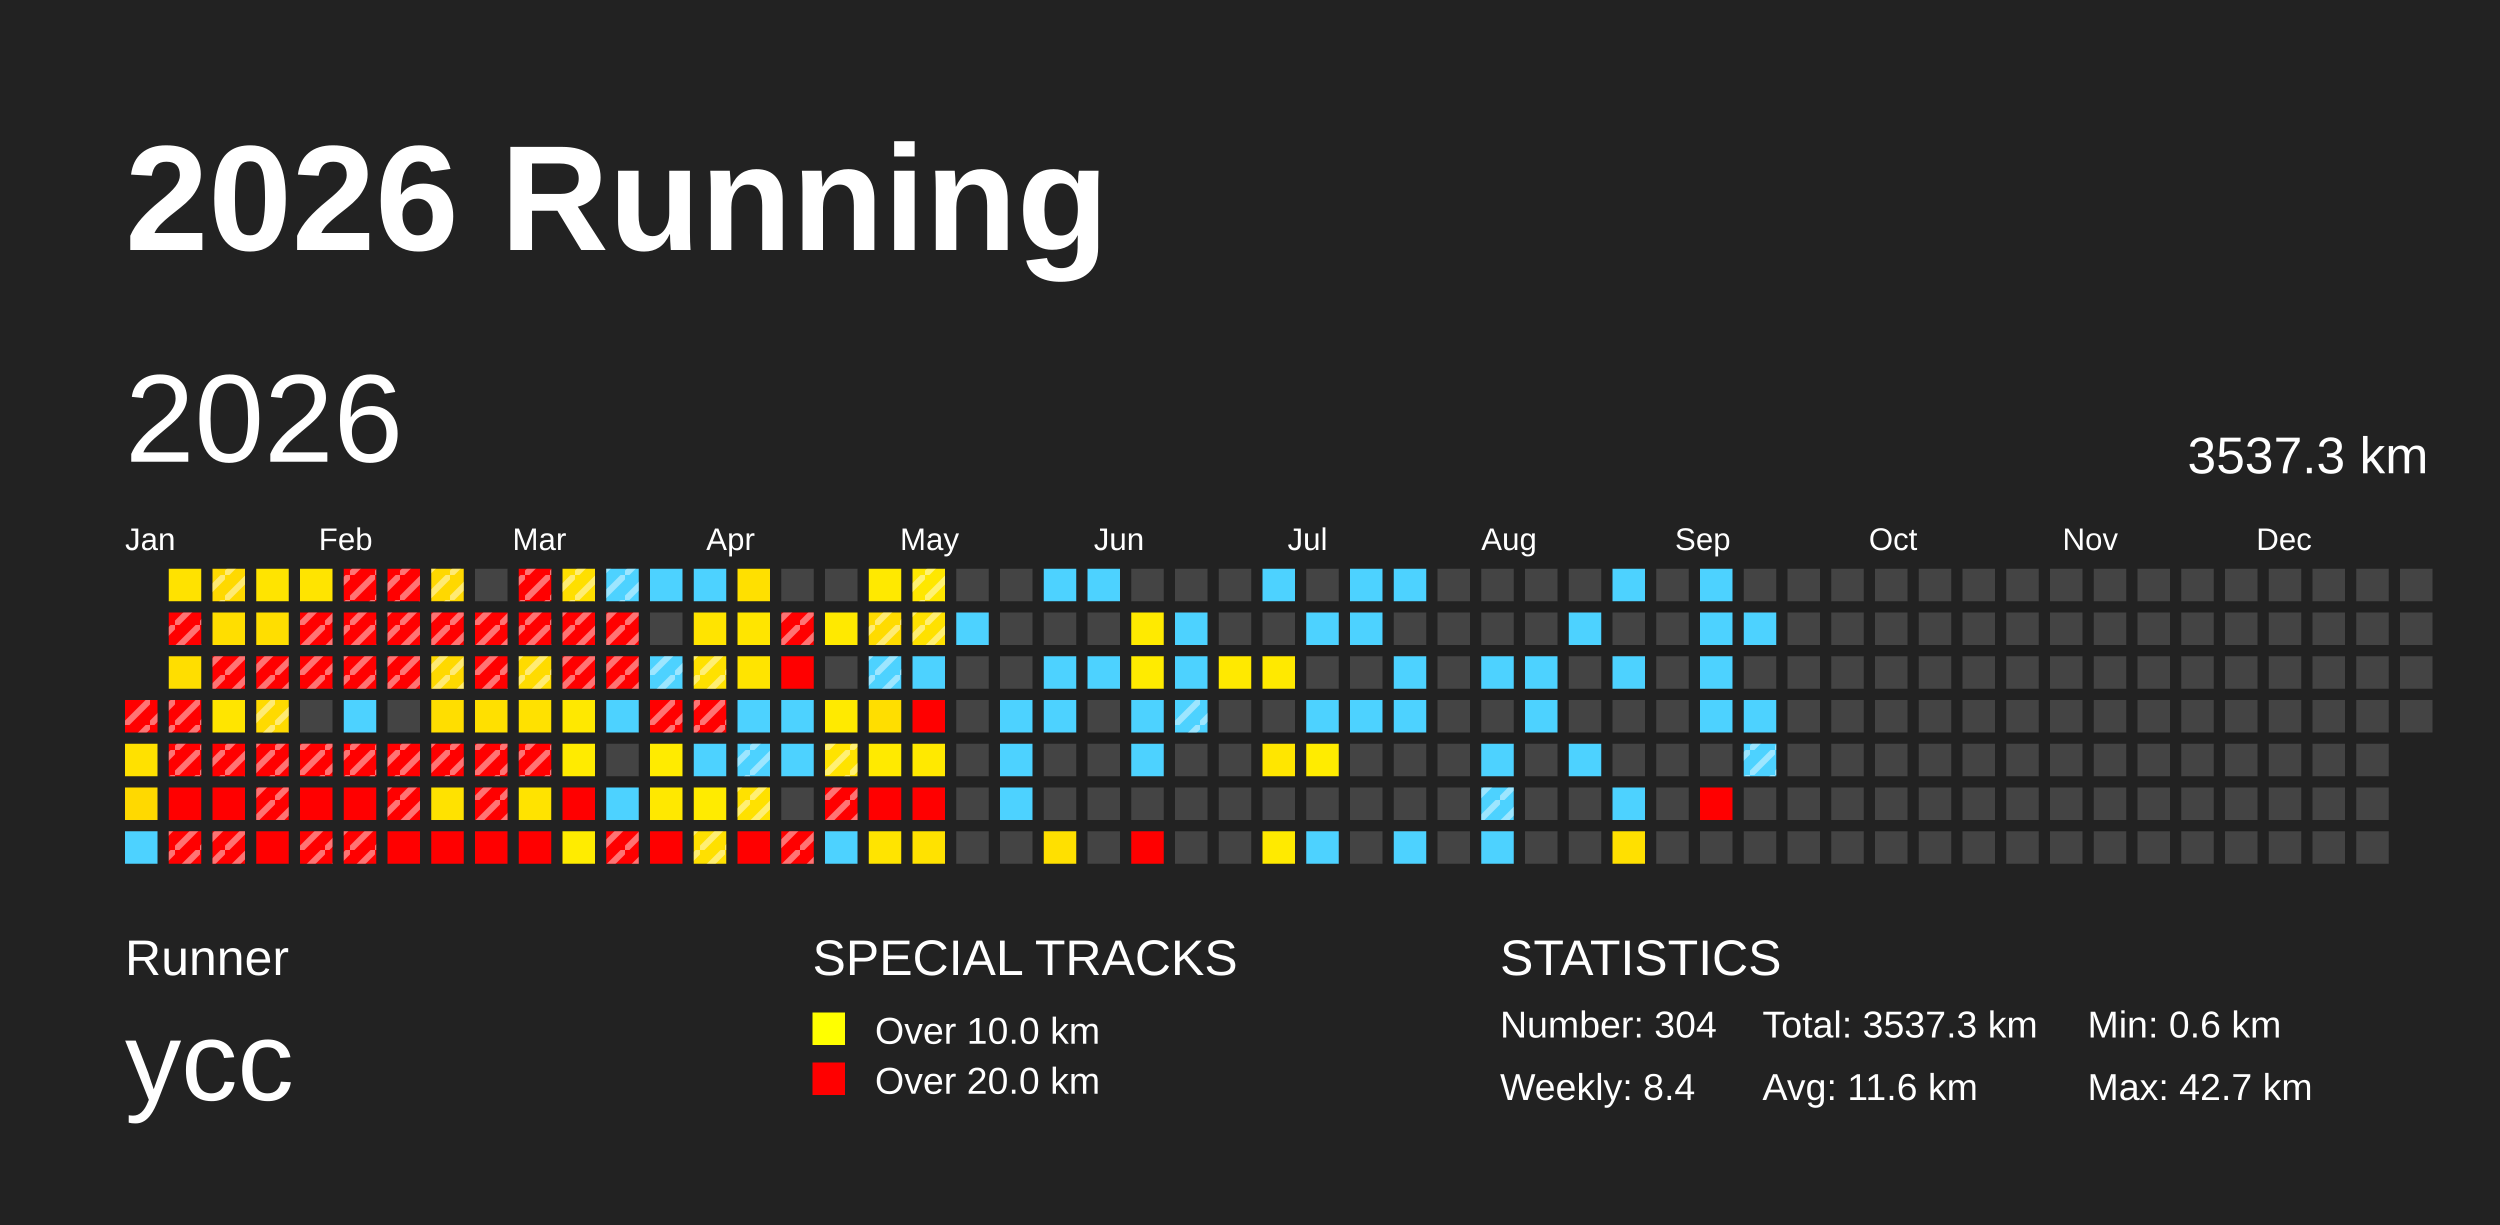
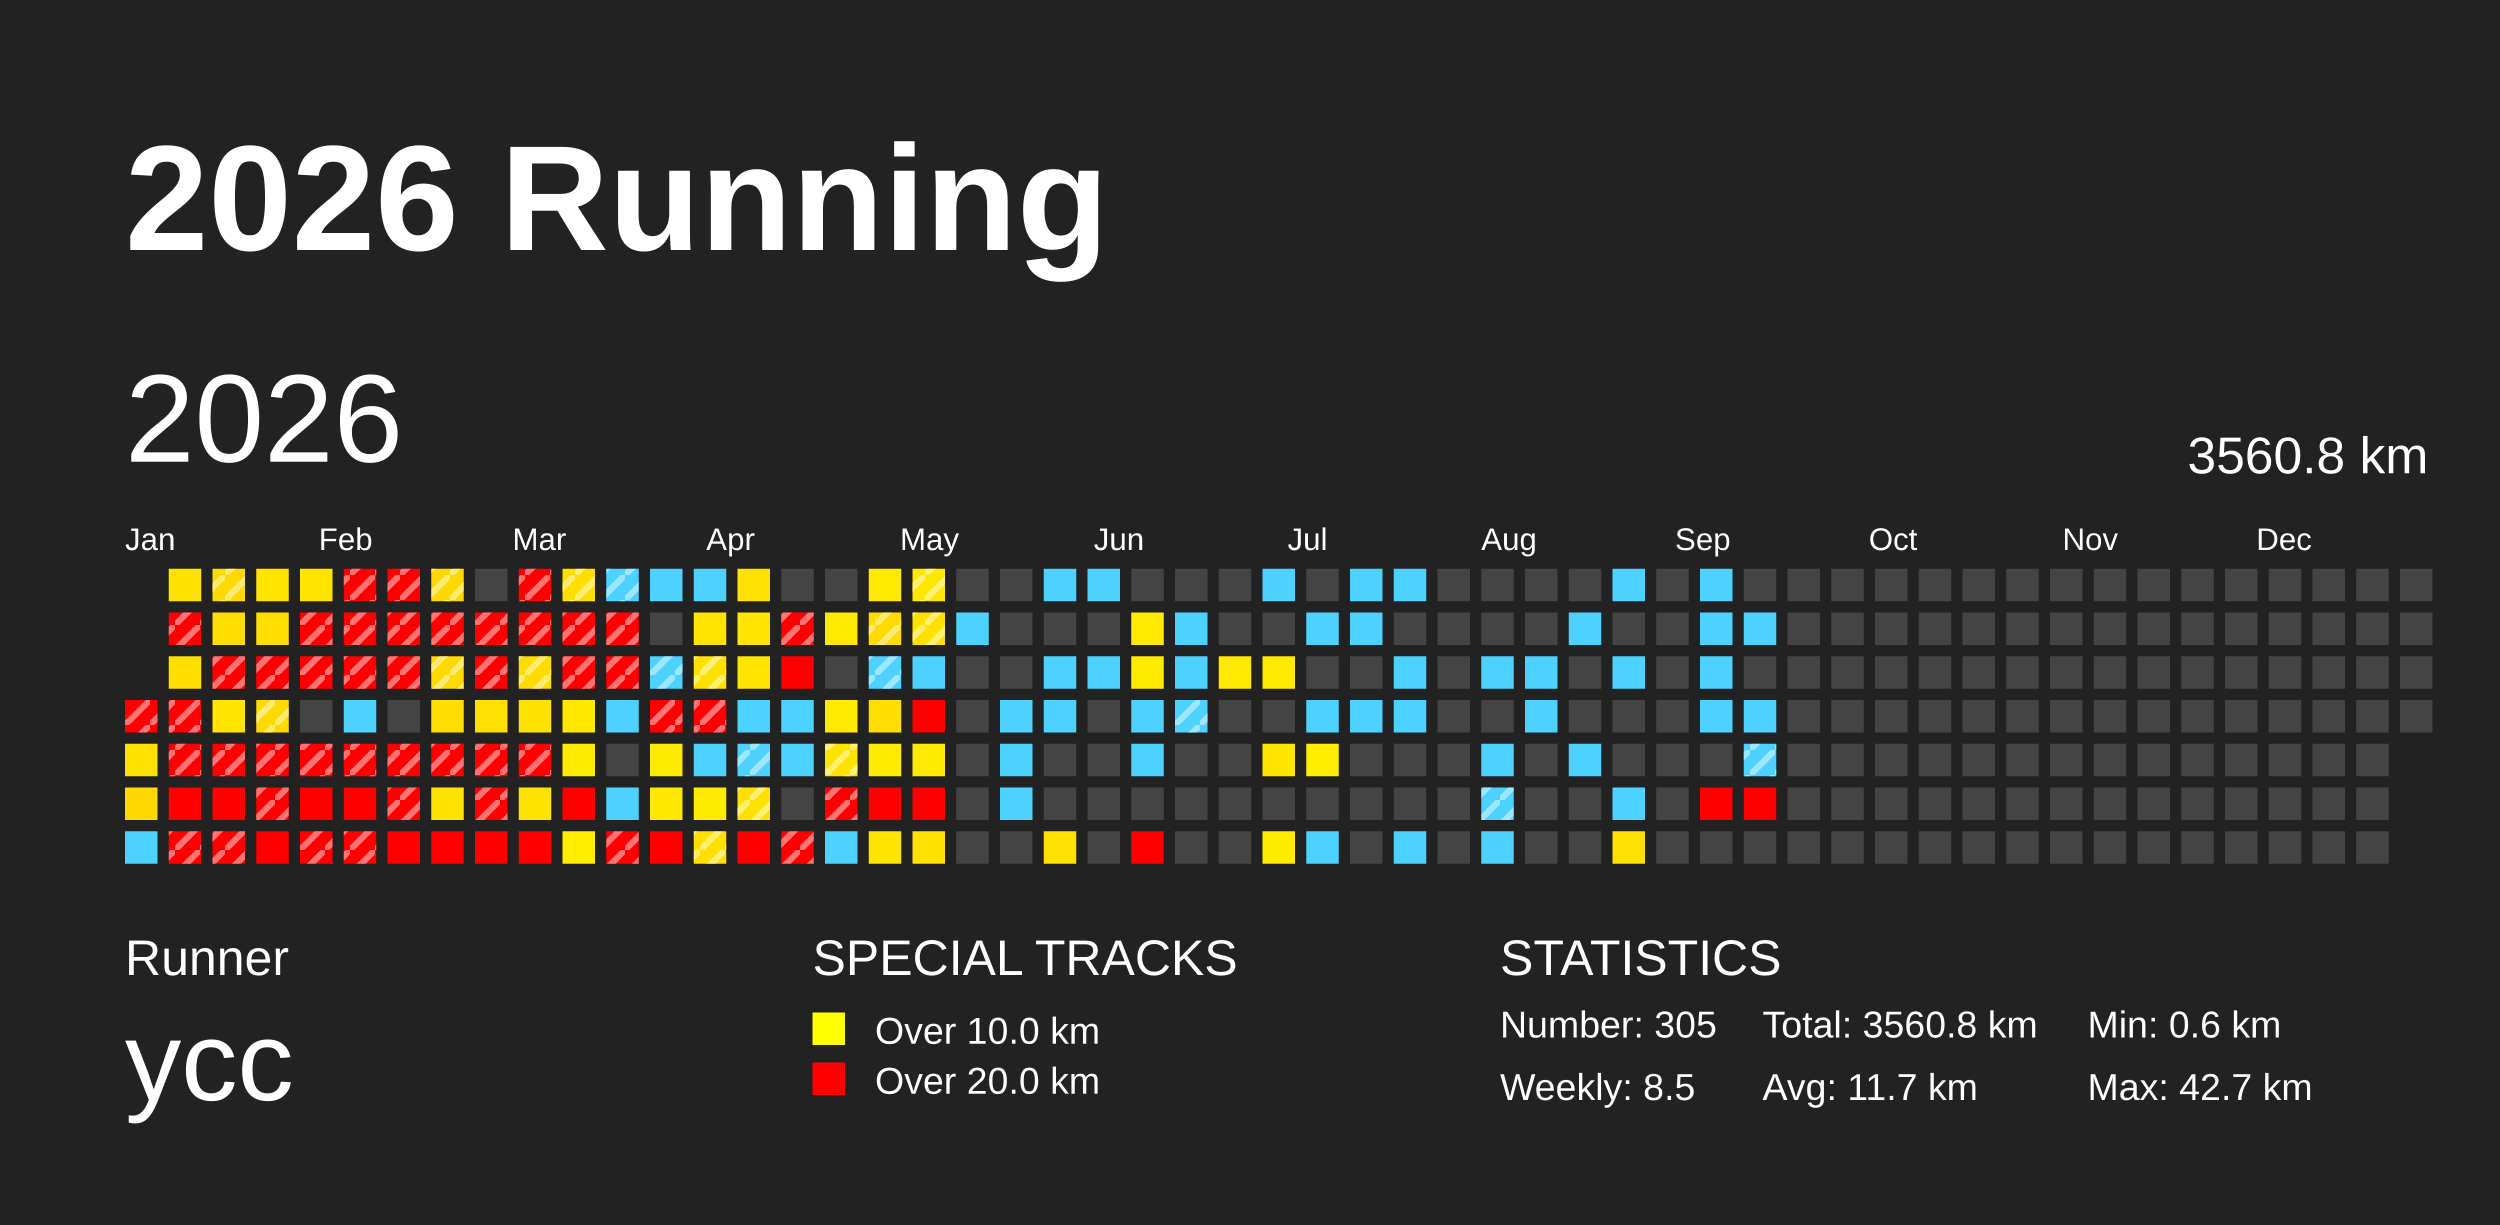
<svg xmlns="http://www.w3.org/2000/svg" baseProfile="full" height="98mm" version="1.1" viewBox="0,0,200,98" width="200mm">
  <defs>
    <pattern height="2" id="indoor-stripe" patternUnits="userSpaceOnUse" width="2">
      <line stroke="white" stroke-opacity="0.45" stroke-width="0.5" x1="0" x2="2" y1="2" y2="0" />
    </pattern>
  </defs>
  <rect fill="#222222" height="98" width="200" x="0" y="0" />
  <text fill="#FFFFFF" style="font-size:12px; font-family:Arial; font-weight:bold;" x="10" y="20">2026 Running</text>
  <text fill="#FFFFFF" style="font-size:4px; font-family:Arial" x="10" y="78">Runner</text>
  <text fill="#FFFFFF" style="font-size:9px; font-family:Arial" x="10" y="88">ycc</text>
  <text fill="#FFFFFF" style="font-size:4px; font-family:Arial" x="65" y="78">SPECIAL TRACKS</text>
  <rect fill="yellow" height="2.6" width="2.6" x="65" y="81" />
  <text fill="#FFFFFF" style="font-size:3px; font-family:Arial" x="70" y="83.5">Over 10.0 km</text>
  <rect fill="red" height="2.6" width="2.6" x="65" y="85" />
  <text fill="#FFFFFF" style="font-size:3px; font-family:Arial" x="70" y="87.5">Over 20.0 km</text>
  <text fill="#FFFFFF" style="font-size:4px; font-family:Arial" x="120" y="78">STATISTICS</text>
-   <text fill="#FFFFFF" style="font-size:3px; font-family:Arial" x="120" y="83">Number: 304</text>
-   <text fill="#FFFFFF" style="font-size:3px; font-family:Arial" x="120" y="88">Weekly: 8.4</text>
-   <text fill="#FFFFFF" style="font-size:3px; font-family:Arial" x="141" y="83">Total: 3537.3 km</text>
-   <text fill="#FFFFFF" style="font-size:3px; font-family:Arial" x="141" y="88">Avg: 11.6 km</text>
+   <text fill="#FFFFFF" style="font-size:3px; font-family:Arial" x="120" y="83">Number: 305</text>
+   <text fill="#FFFFFF" style="font-size:3px; font-family:Arial" x="120" y="88">Weekly: 8.5</text>
+   <text fill="#FFFFFF" style="font-size:3px; font-family:Arial" x="141" y="83">Total: 3560.8 km</text>
+   <text fill="#FFFFFF" style="font-size:3px; font-family:Arial" x="141" y="88">Avg: 11.7 km</text>
  <text fill="#FFFFFF" style="font-size:3px; font-family:Arial" x="167" y="83">Min: 0.6 km</text>
  <text fill="#FFFFFF" style="font-size:3px; font-family:Arial" x="167" y="88">Max: 42.7 km</text>
  <text dominant-baseline="hanging" fill="#FFFFFF" style="font-size:10.0px; font-family:Arial;" x="10" y="30">2026</text>
-   <text dominant-baseline="hanging" fill="#FFFFFF" style="font-size:4.125px; font-family:Arial;" x="175" y="35">3537.3 km</text>
+   <text dominant-baseline="hanging" fill="#FFFFFF" style="font-size:4.125px; font-family:Arial;" x="175" y="35">3560.8 km</text>
  <text fill="#FFFFFF" style="font-size:2.5px; font-family:Arial" x="10.0" y="44">Jan</text>
  <text fill="#FFFFFF" style="font-size:2.5px; font-family:Arial" x="25.5" y="44">Feb</text>
  <text fill="#FFFFFF" style="font-size:2.5px; font-family:Arial" x="41.0" y="44">Mar</text>
  <text fill="#FFFFFF" style="font-size:2.5px; font-family:Arial" x="56.5" y="44">Apr</text>
  <text fill="#FFFFFF" style="font-size:2.5px; font-family:Arial" x="72.0" y="44">May</text>
  <text fill="#FFFFFF" style="font-size:2.5px; font-family:Arial" x="87.5" y="44">Jun</text>
  <text fill="#FFFFFF" style="font-size:2.5px; font-family:Arial" x="103.0" y="44">Jul</text>
  <text fill="#FFFFFF" style="font-size:2.5px; font-family:Arial" x="118.5" y="44">Aug</text>
  <text fill="#FFFFFF" style="font-size:2.5px; font-family:Arial" x="134.0" y="44">Sep</text>
  <text fill="#FFFFFF" style="font-size:2.5px; font-family:Arial" x="149.5" y="44">Oct</text>
  <text fill="#FFFFFF" style="font-size:2.5px; font-family:Arial" x="165.0" y="44">Nov</text>
  <text fill="#FFFFFF" style="font-size:2.5px; font-family:Arial" x="180.5" y="44">Dec</text>
  <rect fill="red" height="2.6" width="2.6" x="10.0" y="56.0" />
  <rect fill="url(#indoor-stripe)" height="2.6" width="2.6" x="10.0" y="56.0" />
  <rect fill="#ffe100" height="2.6" width="2.6" x="10.0" y="59.5" />
  <rect fill="#ffd900" height="2.6" width="2.6" x="10.0" y="63.0" />
  <rect fill="#4dd2ff" height="2.6" width="2.6" x="10.0" y="66.5" />
  <rect fill="#ffe200" height="2.6" width="2.6" x="13.5" y="45.5" />
  <rect fill="red" height="2.6" width="2.6" x="13.5" y="49.0" />
  <rect fill="url(#indoor-stripe)" height="2.6" width="2.6" x="13.5" y="49.0" />
  <rect fill="#ffde00" height="2.6" width="2.6" x="13.5" y="52.5" />
  <rect fill="red" height="2.6" width="2.6" x="13.5" y="56.0" />
  <rect fill="url(#indoor-stripe)" height="2.6" width="2.6" x="13.5" y="56.0" />
  <rect fill="red" height="2.6" width="2.6" x="13.5" y="59.5" />
  <rect fill="url(#indoor-stripe)" height="2.6" width="2.6" x="13.5" y="59.5" />
  <rect fill="red" height="2.6" width="2.6" x="13.5" y="63.0" />
  <rect fill="red" height="2.6" width="2.6" x="13.5" y="66.5" />
  <rect fill="url(#indoor-stripe)" height="2.6" width="2.6" x="13.5" y="66.5" />
  <rect fill="#ffd900" height="2.6" width="2.6" x="17.0" y="45.5" />
  <rect fill="url(#indoor-stripe)" height="2.6" width="2.6" x="17.0" y="45.5" />
  <rect fill="#ffde00" height="2.6" width="2.6" x="17.0" y="49.0" />
  <rect fill="red" height="2.6" width="2.6" x="17.0" y="52.5" />
  <rect fill="url(#indoor-stripe)" height="2.6" width="2.6" x="17.0" y="52.5" />
  <rect fill="#ffe500" height="2.6" width="2.6" x="17.0" y="56.0" />
  <rect fill="red" height="2.6" width="2.6" x="17.0" y="59.5" />
  <rect fill="url(#indoor-stripe)" height="2.6" width="2.6" x="17.0" y="59.5" />
  <rect fill="red" height="2.6" width="2.6" x="17.0" y="63.0" />
  <rect fill="red" height="2.6" width="2.6" x="17.0" y="66.5" />
  <rect fill="url(#indoor-stripe)" height="2.6" width="2.6" x="17.0" y="66.5" />
  <rect fill="#ffe400" height="2.6" width="2.6" x="20.5" y="45.5" />
  <rect fill="#ffde00" height="2.6" width="2.6" x="20.5" y="49.0" />
  <rect fill="red" height="2.6" width="2.6" x="20.5" y="52.5" />
  <rect fill="url(#indoor-stripe)" height="2.6" width="2.6" x="20.5" y="52.5" />
  <rect fill="#ffda00" height="2.6" width="2.6" x="20.5" y="56.0" />
  <rect fill="url(#indoor-stripe)" height="2.6" width="2.6" x="20.5" y="56.0" />
  <rect fill="red" height="2.6" width="2.6" x="20.5" y="59.5" />
  <rect fill="url(#indoor-stripe)" height="2.6" width="2.6" x="20.5" y="59.5" />
  <rect fill="red" height="2.6" width="2.6" x="20.5" y="63.0" />
  <rect fill="url(#indoor-stripe)" height="2.6" width="2.6" x="20.5" y="63.0" />
  <rect fill="red" height="2.6" width="2.6" x="20.5" y="66.5" />
  <rect fill="#ffe400" height="2.6" width="2.6" x="24.0" y="45.5" />
  <rect fill="red" height="2.6" width="2.6" x="24.0" y="49.0" />
  <rect fill="url(#indoor-stripe)" height="2.6" width="2.6" x="24.0" y="49.0" />
  <rect fill="red" height="2.6" width="2.6" x="24.0" y="52.5" />
  <rect fill="url(#indoor-stripe)" height="2.6" width="2.6" x="24.0" y="52.5" />
  <rect fill="#444444" height="2.6" width="2.6" x="24.0" y="56.0" />
  <rect fill="red" height="2.6" width="2.6" x="24.0" y="59.5" />
  <rect fill="url(#indoor-stripe)" height="2.6" width="2.6" x="24.0" y="59.5" />
  <rect fill="red" height="2.6" width="2.6" x="24.0" y="63.0" />
  <rect fill="red" height="2.6" width="2.6" x="24.0" y="66.5" />
  <rect fill="url(#indoor-stripe)" height="2.6" width="2.6" x="24.0" y="66.5" />
  <rect fill="red" height="2.6" width="2.6" x="27.5" y="45.5" />
  <rect fill="url(#indoor-stripe)" height="2.6" width="2.6" x="27.5" y="45.5" />
  <rect fill="red" height="2.6" width="2.6" x="27.5" y="49.0" />
  <rect fill="url(#indoor-stripe)" height="2.6" width="2.6" x="27.5" y="49.0" />
  <rect fill="red" height="2.6" width="2.6" x="27.5" y="52.5" />
  <rect fill="url(#indoor-stripe)" height="2.6" width="2.6" x="27.5" y="52.5" />
  <rect fill="#4dd2ff" height="2.6" width="2.6" x="27.5" y="56.0" />
  <rect fill="red" height="2.6" width="2.6" x="27.5" y="59.5" />
  <rect fill="url(#indoor-stripe)" height="2.6" width="2.6" x="27.5" y="59.5" />
  <rect fill="red" height="2.6" width="2.6" x="27.5" y="63.0" />
  <rect fill="red" height="2.6" width="2.6" x="27.5" y="66.5" />
  <rect fill="url(#indoor-stripe)" height="2.6" width="2.6" x="27.5" y="66.5" />
  <rect fill="red" height="2.6" width="2.6" x="31.0" y="45.5" />
  <rect fill="url(#indoor-stripe)" height="2.6" width="2.6" x="31.0" y="45.5" />
  <rect fill="red" height="2.6" width="2.6" x="31.0" y="49.0" />
  <rect fill="url(#indoor-stripe)" height="2.6" width="2.6" x="31.0" y="49.0" />
  <rect fill="red" height="2.6" width="2.6" x="31.0" y="52.5" />
  <rect fill="url(#indoor-stripe)" height="2.6" width="2.6" x="31.0" y="52.5" />
  <rect fill="#444444" height="2.6" width="2.6" x="31.0" y="56.0" />
  <rect fill="red" height="2.6" width="2.6" x="31.0" y="59.5" />
  <rect fill="url(#indoor-stripe)" height="2.6" width="2.6" x="31.0" y="59.5" />
  <rect fill="red" height="2.6" width="2.6" x="31.0" y="63.0" />
  <rect fill="url(#indoor-stripe)" height="2.6" width="2.6" x="31.0" y="63.0" />
  <rect fill="red" height="2.6" width="2.6" x="31.0" y="66.5" />
  <rect fill="#ffd800" height="2.6" width="2.6" x="34.5" y="45.5" />
  <rect fill="url(#indoor-stripe)" height="2.6" width="2.6" x="34.5" y="45.5" />
  <rect fill="red" height="2.6" width="2.6" x="34.5" y="49.0" />
  <rect fill="url(#indoor-stripe)" height="2.6" width="2.6" x="34.5" y="49.0" />
  <rect fill="#ffd900" height="2.6" width="2.6" x="34.5" y="52.5" />
  <rect fill="url(#indoor-stripe)" height="2.6" width="2.6" x="34.5" y="52.5" />
  <rect fill="#ffde00" height="2.6" width="2.6" x="34.5" y="56.0" />
  <rect fill="red" height="2.6" width="2.6" x="34.5" y="59.5" />
  <rect fill="url(#indoor-stripe)" height="2.6" width="2.6" x="34.5" y="59.5" />
  <rect fill="#ffe200" height="2.6" width="2.6" x="34.5" y="63.0" />
  <rect fill="red" height="2.6" width="2.6" x="34.5" y="66.5" />
  <rect fill="#444444" height="2.6" width="2.6" x="38.0" y="45.5" />
  <rect fill="red" height="2.6" width="2.6" x="38.0" y="49.0" />
  <rect fill="url(#indoor-stripe)" height="2.6" width="2.6" x="38.0" y="49.0" />
  <rect fill="red" height="2.6" width="2.6" x="38.0" y="52.5" />
  <rect fill="url(#indoor-stripe)" height="2.6" width="2.6" x="38.0" y="52.5" />
  <rect fill="#ffe000" height="2.6" width="2.6" x="38.0" y="56.0" />
  <rect fill="red" height="2.6" width="2.6" x="38.0" y="59.5" />
  <rect fill="url(#indoor-stripe)" height="2.6" width="2.6" x="38.0" y="59.5" />
  <rect fill="red" height="2.6" width="2.6" x="38.0" y="63.0" />
  <rect fill="url(#indoor-stripe)" height="2.6" width="2.6" x="38.0" y="63.0" />
  <rect fill="red" height="2.6" width="2.6" x="38.0" y="66.5" />
  <rect fill="red" height="2.6" width="2.6" x="41.5" y="45.5" />
  <rect fill="url(#indoor-stripe)" height="2.6" width="2.6" x="41.5" y="45.5" />
  <rect fill="red" height="2.6" width="2.6" x="41.5" y="49.0" />
  <rect fill="url(#indoor-stripe)" height="2.6" width="2.6" x="41.5" y="49.0" />
  <rect fill="#ffdb00" height="2.6" width="2.6" x="41.5" y="52.5" />
  <rect fill="url(#indoor-stripe)" height="2.6" width="2.6" x="41.5" y="52.5" />
  <rect fill="#ffe100" height="2.6" width="2.6" x="41.5" y="56.0" />
  <rect fill="red" height="2.6" width="2.6" x="41.5" y="59.5" />
  <rect fill="url(#indoor-stripe)" height="2.6" width="2.6" x="41.5" y="59.5" />
  <rect fill="#ffe300" height="2.6" width="2.6" x="41.5" y="63.0" />
  <rect fill="red" height="2.6" width="2.6" x="41.5" y="66.5" />
  <rect fill="#ffdf00" height="2.6" width="2.6" x="45.0" y="45.5" />
  <rect fill="url(#indoor-stripe)" height="2.6" width="2.6" x="45.0" y="45.5" />
  <rect fill="red" height="2.6" width="2.6" x="45.0" y="49.0" />
  <rect fill="url(#indoor-stripe)" height="2.6" width="2.6" x="45.0" y="49.0" />
  <rect fill="red" height="2.6" width="2.6" x="45.0" y="52.5" />
  <rect fill="url(#indoor-stripe)" height="2.6" width="2.6" x="45.0" y="52.5" />
  <rect fill="#ffe800" height="2.6" width="2.6" x="45.0" y="56.0" />
  <rect fill="#ffeb00" height="2.6" width="2.6" x="45.0" y="59.5" />
  <rect fill="red" height="2.6" width="2.6" x="45.0" y="63.0" />
  <rect fill="#ffec00" height="2.6" width="2.6" x="45.0" y="66.5" />
  <rect fill="#4dd2ff" height="2.6" width="2.6" x="48.5" y="45.5" />
  <rect fill="url(#indoor-stripe)" height="2.6" width="2.6" x="48.5" y="45.5" />
  <rect fill="red" height="2.6" width="2.6" x="48.5" y="49.0" />
  <rect fill="url(#indoor-stripe)" height="2.6" width="2.6" x="48.5" y="49.0" />
  <rect fill="red" height="2.6" width="2.6" x="48.5" y="52.5" />
  <rect fill="url(#indoor-stripe)" height="2.6" width="2.6" x="48.5" y="52.5" />
  <rect fill="#4dd2ff" height="2.6" width="2.6" x="48.5" y="56.0" />
  <rect fill="#444444" height="2.6" width="2.6" x="48.5" y="59.5" />
  <rect fill="#4dd2ff" height="2.6" width="2.6" x="48.5" y="63.0" />
  <rect fill="red" height="2.6" width="2.6" x="48.5" y="66.5" />
  <rect fill="url(#indoor-stripe)" height="2.6" width="2.6" x="48.5" y="66.5" />
  <rect fill="#4dd2ff" height="2.6" width="2.6" x="52.0" y="45.5" />
  <rect fill="#444444" height="2.6" width="2.6" x="52.0" y="49.0" />
  <rect fill="#4dd2ff" height="2.6" width="2.6" x="52.0" y="52.5" />
  <rect fill="url(#indoor-stripe)" height="2.6" width="2.6" x="52.0" y="52.5" />
  <rect fill="red" height="2.6" width="2.6" x="52.0" y="56.0" />
  <rect fill="url(#indoor-stripe)" height="2.6" width="2.6" x="52.0" y="56.0" />
  <rect fill="#ffeb00" height="2.6" width="2.6" x="52.0" y="59.5" />
  <rect fill="#ffe800" height="2.6" width="2.6" x="52.0" y="63.0" />
  <rect fill="red" height="2.6" width="2.6" x="52.0" y="66.5" />
  <rect fill="#4dd2ff" height="2.6" width="2.6" x="55.5" y="45.5" />
  <rect fill="#ffe400" height="2.6" width="2.6" x="55.5" y="49.0" />
  <rect fill="#ffe100" height="2.6" width="2.6" x="55.5" y="52.5" />
  <rect fill="url(#indoor-stripe)" height="2.6" width="2.6" x="55.5" y="52.5" />
  <rect fill="red" height="2.6" width="2.6" x="55.5" y="56.0" />
  <rect fill="url(#indoor-stripe)" height="2.6" width="2.6" x="55.5" y="56.0" />
  <rect fill="#4dd2ff" height="2.6" width="2.6" x="55.5" y="59.5" />
  <rect fill="#ffeb00" height="2.6" width="2.6" x="55.5" y="63.0" />
  <rect fill="#ffe000" height="2.6" width="2.6" x="55.5" y="66.5" />
  <rect fill="url(#indoor-stripe)" height="2.6" width="2.6" x="55.5" y="66.5" />
  <rect fill="#ffe000" height="2.6" width="2.6" x="59.0" y="45.5" />
  <rect fill="#ffe500" height="2.6" width="2.6" x="59.0" y="49.0" />
  <rect fill="#ffe400" height="2.6" width="2.6" x="59.0" y="52.5" />
  <rect fill="#4dd2ff" height="2.6" width="2.6" x="59.0" y="56.0" />
  <rect fill="#4dd2ff" height="2.6" width="2.6" x="59.0" y="59.5" />
  <rect fill="url(#indoor-stripe)" height="2.6" width="2.6" x="59.0" y="59.5" />
  <rect fill="#ffe100" height="2.6" width="2.6" x="59.0" y="63.0" />
  <rect fill="url(#indoor-stripe)" height="2.6" width="2.6" x="59.0" y="63.0" />
  <rect fill="red" height="2.6" width="2.6" x="59.0" y="66.5" />
  <rect fill="#444444" height="2.6" width="2.6" x="62.5" y="45.5" />
  <rect fill="red" height="2.6" width="2.6" x="62.5" y="49.0" />
  <rect fill="url(#indoor-stripe)" height="2.6" width="2.6" x="62.5" y="49.0" />
  <rect fill="red" height="2.6" width="2.6" x="62.5" y="52.5" />
  <rect fill="#4dd2ff" height="2.6" width="2.6" x="62.5" y="56.0" />
  <rect fill="#4dd2ff" height="2.6" width="2.6" x="62.5" y="59.5" />
  <rect fill="#444444" height="2.6" width="2.6" x="62.5" y="63.0" />
  <rect fill="red" height="2.6" width="2.6" x="62.5" y="66.5" />
  <rect fill="url(#indoor-stripe)" height="2.6" width="2.6" x="62.5" y="66.5" />
  <rect fill="#444444" height="2.6" width="2.6" x="66.0" y="45.5" />
  <rect fill="#ffe900" height="2.6" width="2.6" x="66.0" y="49.0" />
  <rect fill="#444444" height="2.6" width="2.6" x="66.0" y="52.5" />
  <rect fill="#ffea00" height="2.6" width="2.6" x="66.0" y="56.0" />
  <rect fill="#ffe300" height="2.6" width="2.6" x="66.0" y="59.5" />
  <rect fill="url(#indoor-stripe)" height="2.6" width="2.6" x="66.0" y="59.5" />
  <rect fill="red" height="2.6" width="2.6" x="66.0" y="63.0" />
  <rect fill="url(#indoor-stripe)" height="2.6" width="2.6" x="66.0" y="63.0" />
  <rect fill="#4dd2ff" height="2.6" width="2.6" x="66.0" y="66.5" />
  <rect fill="#ffe900" height="2.6" width="2.6" x="69.5" y="45.5" />
  <rect fill="#ffdb00" height="2.6" width="2.6" x="69.5" y="49.0" />
  <rect fill="url(#indoor-stripe)" height="2.6" width="2.6" x="69.5" y="49.0" />
  <rect fill="#4dd2ff" height="2.6" width="2.6" x="69.5" y="52.5" />
  <rect fill="url(#indoor-stripe)" height="2.6" width="2.6" x="69.5" y="52.5" />
  <rect fill="#ffde00" height="2.6" width="2.6" x="69.5" y="56.0" />
  <rect fill="#ffea00" height="2.6" width="2.6" x="69.5" y="59.5" />
  <rect fill="red" height="2.6" width="2.6" x="69.5" y="63.0" />
  <rect fill="#ffe400" height="2.6" width="2.6" x="69.5" y="66.5" />
  <rect fill="#ffe700" height="2.6" width="2.6" x="73.0" y="45.5" />
  <rect fill="url(#indoor-stripe)" height="2.6" width="2.6" x="73.0" y="45.5" />
  <rect fill="#ffe100" height="2.6" width="2.6" x="73.0" y="49.0" />
  <rect fill="url(#indoor-stripe)" height="2.6" width="2.6" x="73.0" y="49.0" />
  <rect fill="#4dd2ff" height="2.6" width="2.6" x="73.0" y="52.5" />
  <rect fill="red" height="2.6" width="2.6" x="73.0" y="56.0" />
  <rect fill="#ffe900" height="2.6" width="2.6" x="73.0" y="59.5" />
  <rect fill="red" height="2.6" width="2.6" x="73.0" y="63.0" />
  <rect fill="#ffe200" height="2.6" width="2.6" x="73.0" y="66.5" />
  <rect fill="#444444" height="2.6" width="2.6" x="76.5" y="45.5" />
  <rect fill="#4dd2ff" height="2.6" width="2.6" x="76.5" y="49.0" />
  <rect fill="#444444" height="2.6" width="2.6" x="76.5" y="52.5" />
  <rect fill="#444444" height="2.6" width="2.6" x="76.5" y="56.0" />
  <rect fill="#444444" height="2.6" width="2.6" x="76.5" y="59.5" />
  <rect fill="#444444" height="2.6" width="2.6" x="76.5" y="63.0" />
  <rect fill="#444444" height="2.6" width="2.6" x="76.5" y="66.5" />
  <rect fill="#444444" height="2.6" width="2.6" x="80.0" y="45.5" />
  <rect fill="#444444" height="2.6" width="2.6" x="80.0" y="49.0" />
  <rect fill="#444444" height="2.6" width="2.6" x="80.0" y="52.5" />
  <rect fill="#4dd2ff" height="2.6" width="2.6" x="80.0" y="56.0" />
  <rect fill="#4dd2ff" height="2.6" width="2.6" x="80.0" y="59.5" />
  <rect fill="#4dd2ff" height="2.6" width="2.6" x="80.0" y="63.0" />
  <rect fill="#444444" height="2.6" width="2.6" x="80.0" y="66.5" />
  <rect fill="#4dd2ff" height="2.6" width="2.6" x="83.5" y="45.5" />
  <rect fill="#444444" height="2.6" width="2.6" x="83.5" y="49.0" />
  <rect fill="#4dd2ff" height="2.6" width="2.6" x="83.5" y="52.5" />
  <rect fill="#4dd2ff" height="2.6" width="2.6" x="83.5" y="56.0" />
  <rect fill="#444444" height="2.6" width="2.6" x="83.5" y="59.5" />
  <rect fill="#444444" height="2.6" width="2.6" x="83.5" y="63.0" />
  <rect fill="#ffe000" height="2.6" width="2.6" x="83.5" y="66.5" />
  <rect fill="#4dd2ff" height="2.6" width="2.6" x="87.0" y="45.5" />
  <rect fill="#444444" height="2.6" width="2.6" x="87.0" y="49.0" />
  <rect fill="#4dd2ff" height="2.6" width="2.6" x="87.0" y="52.5" />
  <rect fill="#444444" height="2.6" width="2.6" x="87.0" y="56.0" />
  <rect fill="#444444" height="2.6" width="2.6" x="87.0" y="59.5" />
  <rect fill="#444444" height="2.6" width="2.6" x="87.0" y="63.0" />
  <rect fill="#444444" height="2.6" width="2.6" x="87.0" y="66.5" />
  <rect fill="#444444" height="2.6" width="2.6" x="90.5" y="45.5" />
  <rect fill="#ffea00" height="2.6" width="2.6" x="90.5" y="49.0" />
  <rect fill="#ffeb00" height="2.6" width="2.6" x="90.5" y="52.5" />
  <rect fill="#4dd2ff" height="2.6" width="2.6" x="90.5" y="56.0" />
  <rect fill="#4dd2ff" height="2.6" width="2.6" x="90.5" y="59.5" />
  <rect fill="#444444" height="2.6" width="2.6" x="90.5" y="63.0" />
  <rect fill="red" height="2.6" width="2.6" x="90.5" y="66.5" />
  <rect fill="#444444" height="2.6" width="2.6" x="94.0" y="45.5" />
  <rect fill="#4dd2ff" height="2.6" width="2.6" x="94.0" y="49.0" />
  <rect fill="#4dd2ff" height="2.6" width="2.6" x="94.0" y="52.5" />
  <rect fill="#4dd2ff" height="2.6" width="2.6" x="94.0" y="56.0" />
  <rect fill="url(#indoor-stripe)" height="2.6" width="2.6" x="94.0" y="56.0" />
  <rect fill="#444444" height="2.6" width="2.6" x="94.0" y="59.5" />
  <rect fill="#444444" height="2.6" width="2.6" x="94.0" y="63.0" />
  <rect fill="#444444" height="2.6" width="2.6" x="94.0" y="66.5" />
  <rect fill="#444444" height="2.6" width="2.6" x="97.5" y="45.5" />
  <rect fill="#444444" height="2.6" width="2.6" x="97.5" y="49.0" />
  <rect fill="#ffe900" height="2.6" width="2.6" x="97.5" y="52.5" />
  <rect fill="#444444" height="2.6" width="2.6" x="97.5" y="56.0" />
  <rect fill="#444444" height="2.6" width="2.6" x="97.5" y="59.5" />
  <rect fill="#444444" height="2.6" width="2.6" x="97.5" y="63.0" />
  <rect fill="#444444" height="2.6" width="2.6" x="97.5" y="66.5" />
  <rect fill="#4dd2ff" height="2.6" width="2.6" x="101.0" y="45.5" />
  <rect fill="#444444" height="2.6" width="2.6" x="101.0" y="49.0" />
  <rect fill="#ffe900" height="2.6" width="2.6" x="101.0" y="52.5" />
  <rect fill="#444444" height="2.6" width="2.6" x="101.0" y="56.0" />
  <rect fill="#ffe600" height="2.6" width="2.6" x="101.0" y="59.5" />
  <rect fill="#444444" height="2.6" width="2.6" x="101.0" y="63.0" />
  <rect fill="#ffea00" height="2.6" width="2.6" x="101.0" y="66.5" />
  <rect fill="#444444" height="2.6" width="2.6" x="104.5" y="45.5" />
  <rect fill="#4dd2ff" height="2.6" width="2.6" x="104.5" y="49.0" />
  <rect fill="#444444" height="2.6" width="2.6" x="104.5" y="52.5" />
  <rect fill="#4dd2ff" height="2.6" width="2.6" x="104.5" y="56.0" />
  <rect fill="#ffec00" height="2.6" width="2.6" x="104.5" y="59.5" />
  <rect fill="#444444" height="2.6" width="2.6" x="104.5" y="63.0" />
  <rect fill="#4dd2ff" height="2.6" width="2.6" x="104.5" y="66.5" />
  <rect fill="#4dd2ff" height="2.6" width="2.6" x="108.0" y="45.5" />
  <rect fill="#4dd2ff" height="2.6" width="2.6" x="108.0" y="49.0" />
  <rect fill="#444444" height="2.6" width="2.6" x="108.0" y="52.5" />
  <rect fill="#4dd2ff" height="2.6" width="2.6" x="108.0" y="56.0" />
  <rect fill="#444444" height="2.6" width="2.6" x="108.0" y="59.5" />
  <rect fill="#444444" height="2.6" width="2.6" x="108.0" y="63.0" />
  <rect fill="#444444" height="2.6" width="2.6" x="108.0" y="66.5" />
  <rect fill="#4dd2ff" height="2.6" width="2.6" x="111.5" y="45.5" />
  <rect fill="#444444" height="2.6" width="2.6" x="111.5" y="49.0" />
  <rect fill="#4dd2ff" height="2.6" width="2.6" x="111.5" y="52.5" />
  <rect fill="#4dd2ff" height="2.6" width="2.6" x="111.5" y="56.0" />
  <rect fill="#444444" height="2.6" width="2.6" x="111.5" y="59.5" />
  <rect fill="#444444" height="2.6" width="2.6" x="111.5" y="63.0" />
  <rect fill="#4dd2ff" height="2.6" width="2.6" x="111.5" y="66.5" />
  <rect fill="#444444" height="2.6" width="2.6" x="115.0" y="45.5" />
  <rect fill="#444444" height="2.6" width="2.6" x="115.0" y="49.0" />
  <rect fill="#444444" height="2.6" width="2.6" x="115.0" y="52.5" />
  <rect fill="#444444" height="2.6" width="2.6" x="115.0" y="56.0" />
  <rect fill="#444444" height="2.6" width="2.6" x="115.0" y="59.5" />
  <rect fill="#444444" height="2.6" width="2.6" x="115.0" y="63.0" />
  <rect fill="#444444" height="2.6" width="2.6" x="115.0" y="66.5" />
  <rect fill="#444444" height="2.6" width="2.6" x="118.5" y="45.5" />
  <rect fill="#444444" height="2.6" width="2.6" x="118.5" y="49.0" />
  <rect fill="#4dd2ff" height="2.6" width="2.6" x="118.5" y="52.5" />
  <rect fill="#444444" height="2.6" width="2.6" x="118.5" y="56.0" />
  <rect fill="#4dd2ff" height="2.6" width="2.6" x="118.5" y="59.5" />
  <rect fill="#4dd2ff" height="2.6" width="2.6" x="118.5" y="63.0" />
  <rect fill="url(#indoor-stripe)" height="2.6" width="2.6" x="118.5" y="63.0" />
  <rect fill="#4dd2ff" height="2.6" width="2.6" x="118.5" y="66.5" />
  <rect fill="#444444" height="2.6" width="2.6" x="122.0" y="45.5" />
  <rect fill="#444444" height="2.6" width="2.6" x="122.0" y="49.0" />
  <rect fill="#4dd2ff" height="2.6" width="2.6" x="122.0" y="52.5" />
  <rect fill="#4dd2ff" height="2.6" width="2.6" x="122.0" y="56.0" />
  <rect fill="#444444" height="2.6" width="2.6" x="122.0" y="59.5" />
  <rect fill="#444444" height="2.6" width="2.6" x="122.0" y="63.0" />
  <rect fill="#444444" height="2.6" width="2.6" x="122.0" y="66.5" />
  <rect fill="#444444" height="2.6" width="2.6" x="125.5" y="45.5" />
  <rect fill="#4dd2ff" height="2.6" width="2.6" x="125.5" y="49.0" />
  <rect fill="#444444" height="2.6" width="2.6" x="125.5" y="52.5" />
  <rect fill="#444444" height="2.6" width="2.6" x="125.5" y="56.0" />
  <rect fill="#4dd2ff" height="2.6" width="2.6" x="125.5" y="59.5" />
  <rect fill="#444444" height="2.6" width="2.6" x="125.5" y="63.0" />
  <rect fill="#444444" height="2.6" width="2.6" x="125.5" y="66.5" />
  <rect fill="#4dd2ff" height="2.6" width="2.6" x="129.0" y="45.5" />
  <rect fill="#444444" height="2.6" width="2.6" x="129.0" y="49.0" />
  <rect fill="#4dd2ff" height="2.6" width="2.6" x="129.0" y="52.5" />
  <rect fill="#444444" height="2.6" width="2.6" x="129.0" y="56.0" />
  <rect fill="#444444" height="2.6" width="2.6" x="129.0" y="59.5" />
  <rect fill="#4dd2ff" height="2.6" width="2.6" x="129.0" y="63.0" />
  <rect fill="#ffe000" height="2.6" width="2.6" x="129.0" y="66.5" />
  <rect fill="#444444" height="2.6" width="2.6" x="132.5" y="45.5" />
  <rect fill="#444444" height="2.6" width="2.6" x="132.5" y="49.0" />
  <rect fill="#444444" height="2.6" width="2.6" x="132.5" y="52.5" />
  <rect fill="#444444" height="2.6" width="2.6" x="132.5" y="56.0" />
  <rect fill="#444444" height="2.6" width="2.6" x="132.5" y="59.5" />
  <rect fill="#444444" height="2.6" width="2.6" x="132.5" y="63.0" />
  <rect fill="#444444" height="2.6" width="2.6" x="132.5" y="66.5" />
  <rect fill="#4dd2ff" height="2.6" width="2.6" x="136.0" y="45.5" />
  <rect fill="#4dd2ff" height="2.6" width="2.6" x="136.0" y="49.0" />
  <rect fill="#4dd2ff" height="2.6" width="2.6" x="136.0" y="52.5" />
  <rect fill="#4dd2ff" height="2.6" width="2.6" x="136.0" y="56.0" />
  <rect fill="#444444" height="2.6" width="2.6" x="136.0" y="59.5" />
  <rect fill="red" height="2.6" width="2.6" x="136.0" y="63.0" />
  <rect fill="#444444" height="2.6" width="2.6" x="136.0" y="66.5" />
  <rect fill="#444444" height="2.6" width="2.6" x="139.5" y="45.5" />
  <rect fill="#4dd2ff" height="2.6" width="2.6" x="139.5" y="49.0" />
  <rect fill="#444444" height="2.6" width="2.6" x="139.5" y="52.5" />
  <rect fill="#4dd2ff" height="2.6" width="2.6" x="139.5" y="56.0" />
  <rect fill="#4dd2ff" height="2.6" width="2.6" x="139.5" y="59.5" />
  <rect fill="url(#indoor-stripe)" height="2.6" width="2.6" x="139.5" y="59.5" />
-   <rect fill="#444444" height="2.6" width="2.6" x="139.5" y="63.0" />
+   <rect fill="red" height="2.6" width="2.6" x="139.5" y="63.0" />
  <rect fill="#444444" height="2.6" width="2.6" x="139.5" y="66.5" />
  <rect fill="#444444" height="2.6" width="2.6" x="143.0" y="45.5" />
  <rect fill="#444444" height="2.6" width="2.6" x="143.0" y="49.0" />
  <rect fill="#444444" height="2.6" width="2.6" x="143.0" y="52.5" />
  <rect fill="#444444" height="2.6" width="2.6" x="143.0" y="56.0" />
  <rect fill="#444444" height="2.6" width="2.6" x="143.0" y="59.5" />
  <rect fill="#444444" height="2.6" width="2.6" x="143.0" y="63.0" />
  <rect fill="#444444" height="2.6" width="2.6" x="143.0" y="66.5" />
  <rect fill="#444444" height="2.6" width="2.6" x="146.5" y="45.5" />
  <rect fill="#444444" height="2.6" width="2.6" x="146.5" y="49.0" />
  <rect fill="#444444" height="2.6" width="2.6" x="146.5" y="52.5" />
  <rect fill="#444444" height="2.6" width="2.6" x="146.5" y="56.0" />
  <rect fill="#444444" height="2.6" width="2.6" x="146.5" y="59.5" />
  <rect fill="#444444" height="2.6" width="2.6" x="146.5" y="63.0" />
  <rect fill="#444444" height="2.6" width="2.6" x="146.5" y="66.5" />
  <rect fill="#444444" height="2.6" width="2.6" x="150.0" y="45.5" />
  <rect fill="#444444" height="2.6" width="2.6" x="150.0" y="49.0" />
  <rect fill="#444444" height="2.6" width="2.6" x="150.0" y="52.5" />
  <rect fill="#444444" height="2.6" width="2.6" x="150.0" y="56.0" />
  <rect fill="#444444" height="2.6" width="2.6" x="150.0" y="59.5" />
  <rect fill="#444444" height="2.6" width="2.6" x="150.0" y="63.0" />
  <rect fill="#444444" height="2.6" width="2.6" x="150.0" y="66.5" />
  <rect fill="#444444" height="2.6" width="2.6" x="153.5" y="45.5" />
  <rect fill="#444444" height="2.6" width="2.6" x="153.5" y="49.0" />
  <rect fill="#444444" height="2.6" width="2.6" x="153.5" y="52.5" />
  <rect fill="#444444" height="2.6" width="2.6" x="153.5" y="56.0" />
  <rect fill="#444444" height="2.6" width="2.6" x="153.5" y="59.5" />
  <rect fill="#444444" height="2.6" width="2.6" x="153.5" y="63.0" />
  <rect fill="#444444" height="2.6" width="2.6" x="153.5" y="66.5" />
  <rect fill="#444444" height="2.6" width="2.6" x="157.0" y="45.5" />
  <rect fill="#444444" height="2.6" width="2.6" x="157.0" y="49.0" />
  <rect fill="#444444" height="2.6" width="2.6" x="157.0" y="52.5" />
  <rect fill="#444444" height="2.6" width="2.6" x="157.0" y="56.0" />
  <rect fill="#444444" height="2.6" width="2.6" x="157.0" y="59.5" />
  <rect fill="#444444" height="2.6" width="2.6" x="157.0" y="63.0" />
  <rect fill="#444444" height="2.6" width="2.6" x="157.0" y="66.5" />
  <rect fill="#444444" height="2.6" width="2.6" x="160.5" y="45.5" />
  <rect fill="#444444" height="2.6" width="2.6" x="160.5" y="49.0" />
  <rect fill="#444444" height="2.6" width="2.6" x="160.5" y="52.5" />
  <rect fill="#444444" height="2.6" width="2.6" x="160.5" y="56.0" />
  <rect fill="#444444" height="2.6" width="2.6" x="160.5" y="59.5" />
  <rect fill="#444444" height="2.6" width="2.6" x="160.5" y="63.0" />
  <rect fill="#444444" height="2.6" width="2.6" x="160.5" y="66.5" />
  <rect fill="#444444" height="2.6" width="2.6" x="164.0" y="45.5" />
  <rect fill="#444444" height="2.6" width="2.6" x="164.0" y="49.0" />
  <rect fill="#444444" height="2.6" width="2.6" x="164.0" y="52.5" />
  <rect fill="#444444" height="2.6" width="2.6" x="164.0" y="56.0" />
  <rect fill="#444444" height="2.6" width="2.6" x="164.0" y="59.5" />
  <rect fill="#444444" height="2.6" width="2.6" x="164.0" y="63.0" />
  <rect fill="#444444" height="2.6" width="2.6" x="164.0" y="66.5" />
  <rect fill="#444444" height="2.6" width="2.6" x="167.5" y="45.5" />
  <rect fill="#444444" height="2.6" width="2.6" x="167.5" y="49.0" />
  <rect fill="#444444" height="2.6" width="2.6" x="167.5" y="52.5" />
  <rect fill="#444444" height="2.6" width="2.6" x="167.5" y="56.0" />
  <rect fill="#444444" height="2.6" width="2.6" x="167.5" y="59.5" />
  <rect fill="#444444" height="2.6" width="2.6" x="167.5" y="63.0" />
  <rect fill="#444444" height="2.6" width="2.6" x="167.5" y="66.5" />
  <rect fill="#444444" height="2.6" width="2.6" x="171.0" y="45.5" />
  <rect fill="#444444" height="2.6" width="2.6" x="171.0" y="49.0" />
  <rect fill="#444444" height="2.6" width="2.6" x="171.0" y="52.5" />
  <rect fill="#444444" height="2.6" width="2.6" x="171.0" y="56.0" />
  <rect fill="#444444" height="2.6" width="2.6" x="171.0" y="59.5" />
  <rect fill="#444444" height="2.6" width="2.6" x="171.0" y="63.0" />
  <rect fill="#444444" height="2.6" width="2.6" x="171.0" y="66.5" />
  <rect fill="#444444" height="2.6" width="2.6" x="174.5" y="45.5" />
  <rect fill="#444444" height="2.6" width="2.6" x="174.5" y="49.0" />
  <rect fill="#444444" height="2.6" width="2.6" x="174.5" y="52.5" />
  <rect fill="#444444" height="2.6" width="2.6" x="174.5" y="56.0" />
  <rect fill="#444444" height="2.6" width="2.6" x="174.5" y="59.5" />
  <rect fill="#444444" height="2.6" width="2.6" x="174.5" y="63.0" />
  <rect fill="#444444" height="2.6" width="2.6" x="174.5" y="66.5" />
  <rect fill="#444444" height="2.6" width="2.6" x="178.0" y="45.5" />
  <rect fill="#444444" height="2.6" width="2.6" x="178.0" y="49.0" />
  <rect fill="#444444" height="2.6" width="2.6" x="178.0" y="52.5" />
  <rect fill="#444444" height="2.6" width="2.6" x="178.0" y="56.0" />
  <rect fill="#444444" height="2.6" width="2.6" x="178.0" y="59.5" />
  <rect fill="#444444" height="2.6" width="2.6" x="178.0" y="63.0" />
  <rect fill="#444444" height="2.6" width="2.6" x="178.0" y="66.5" />
  <rect fill="#444444" height="2.6" width="2.6" x="181.5" y="45.5" />
  <rect fill="#444444" height="2.6" width="2.6" x="181.5" y="49.0" />
  <rect fill="#444444" height="2.6" width="2.6" x="181.5" y="52.5" />
  <rect fill="#444444" height="2.6" width="2.6" x="181.5" y="56.0" />
  <rect fill="#444444" height="2.6" width="2.6" x="181.5" y="59.5" />
  <rect fill="#444444" height="2.6" width="2.6" x="181.5" y="63.0" />
  <rect fill="#444444" height="2.6" width="2.6" x="181.5" y="66.5" />
  <rect fill="#444444" height="2.6" width="2.6" x="185.0" y="45.5" />
  <rect fill="#444444" height="2.6" width="2.6" x="185.0" y="49.0" />
  <rect fill="#444444" height="2.6" width="2.6" x="185.0" y="52.5" />
  <rect fill="#444444" height="2.6" width="2.6" x="185.0" y="56.0" />
  <rect fill="#444444" height="2.6" width="2.6" x="185.0" y="59.5" />
  <rect fill="#444444" height="2.6" width="2.6" x="185.0" y="63.0" />
  <rect fill="#444444" height="2.6" width="2.6" x="185.0" y="66.5" />
  <rect fill="#444444" height="2.6" width="2.6" x="188.5" y="45.5" />
  <rect fill="#444444" height="2.6" width="2.6" x="188.5" y="49.0" />
  <rect fill="#444444" height="2.6" width="2.6" x="188.5" y="52.5" />
  <rect fill="#444444" height="2.6" width="2.6" x="188.5" y="56.0" />
  <rect fill="#444444" height="2.6" width="2.6" x="188.5" y="59.5" />
  <rect fill="#444444" height="2.6" width="2.6" x="188.5" y="63.0" />
  <rect fill="#444444" height="2.6" width="2.6" x="188.5" y="66.5" />
  <rect fill="#444444" height="2.6" width="2.6" x="192.0" y="45.5" />
  <rect fill="#444444" height="2.6" width="2.6" x="192.0" y="49.0" />
  <rect fill="#444444" height="2.6" width="2.6" x="192.0" y="52.5" />
  <rect fill="#444444" height="2.6" width="2.6" x="192.0" y="56.0" />
</svg>
